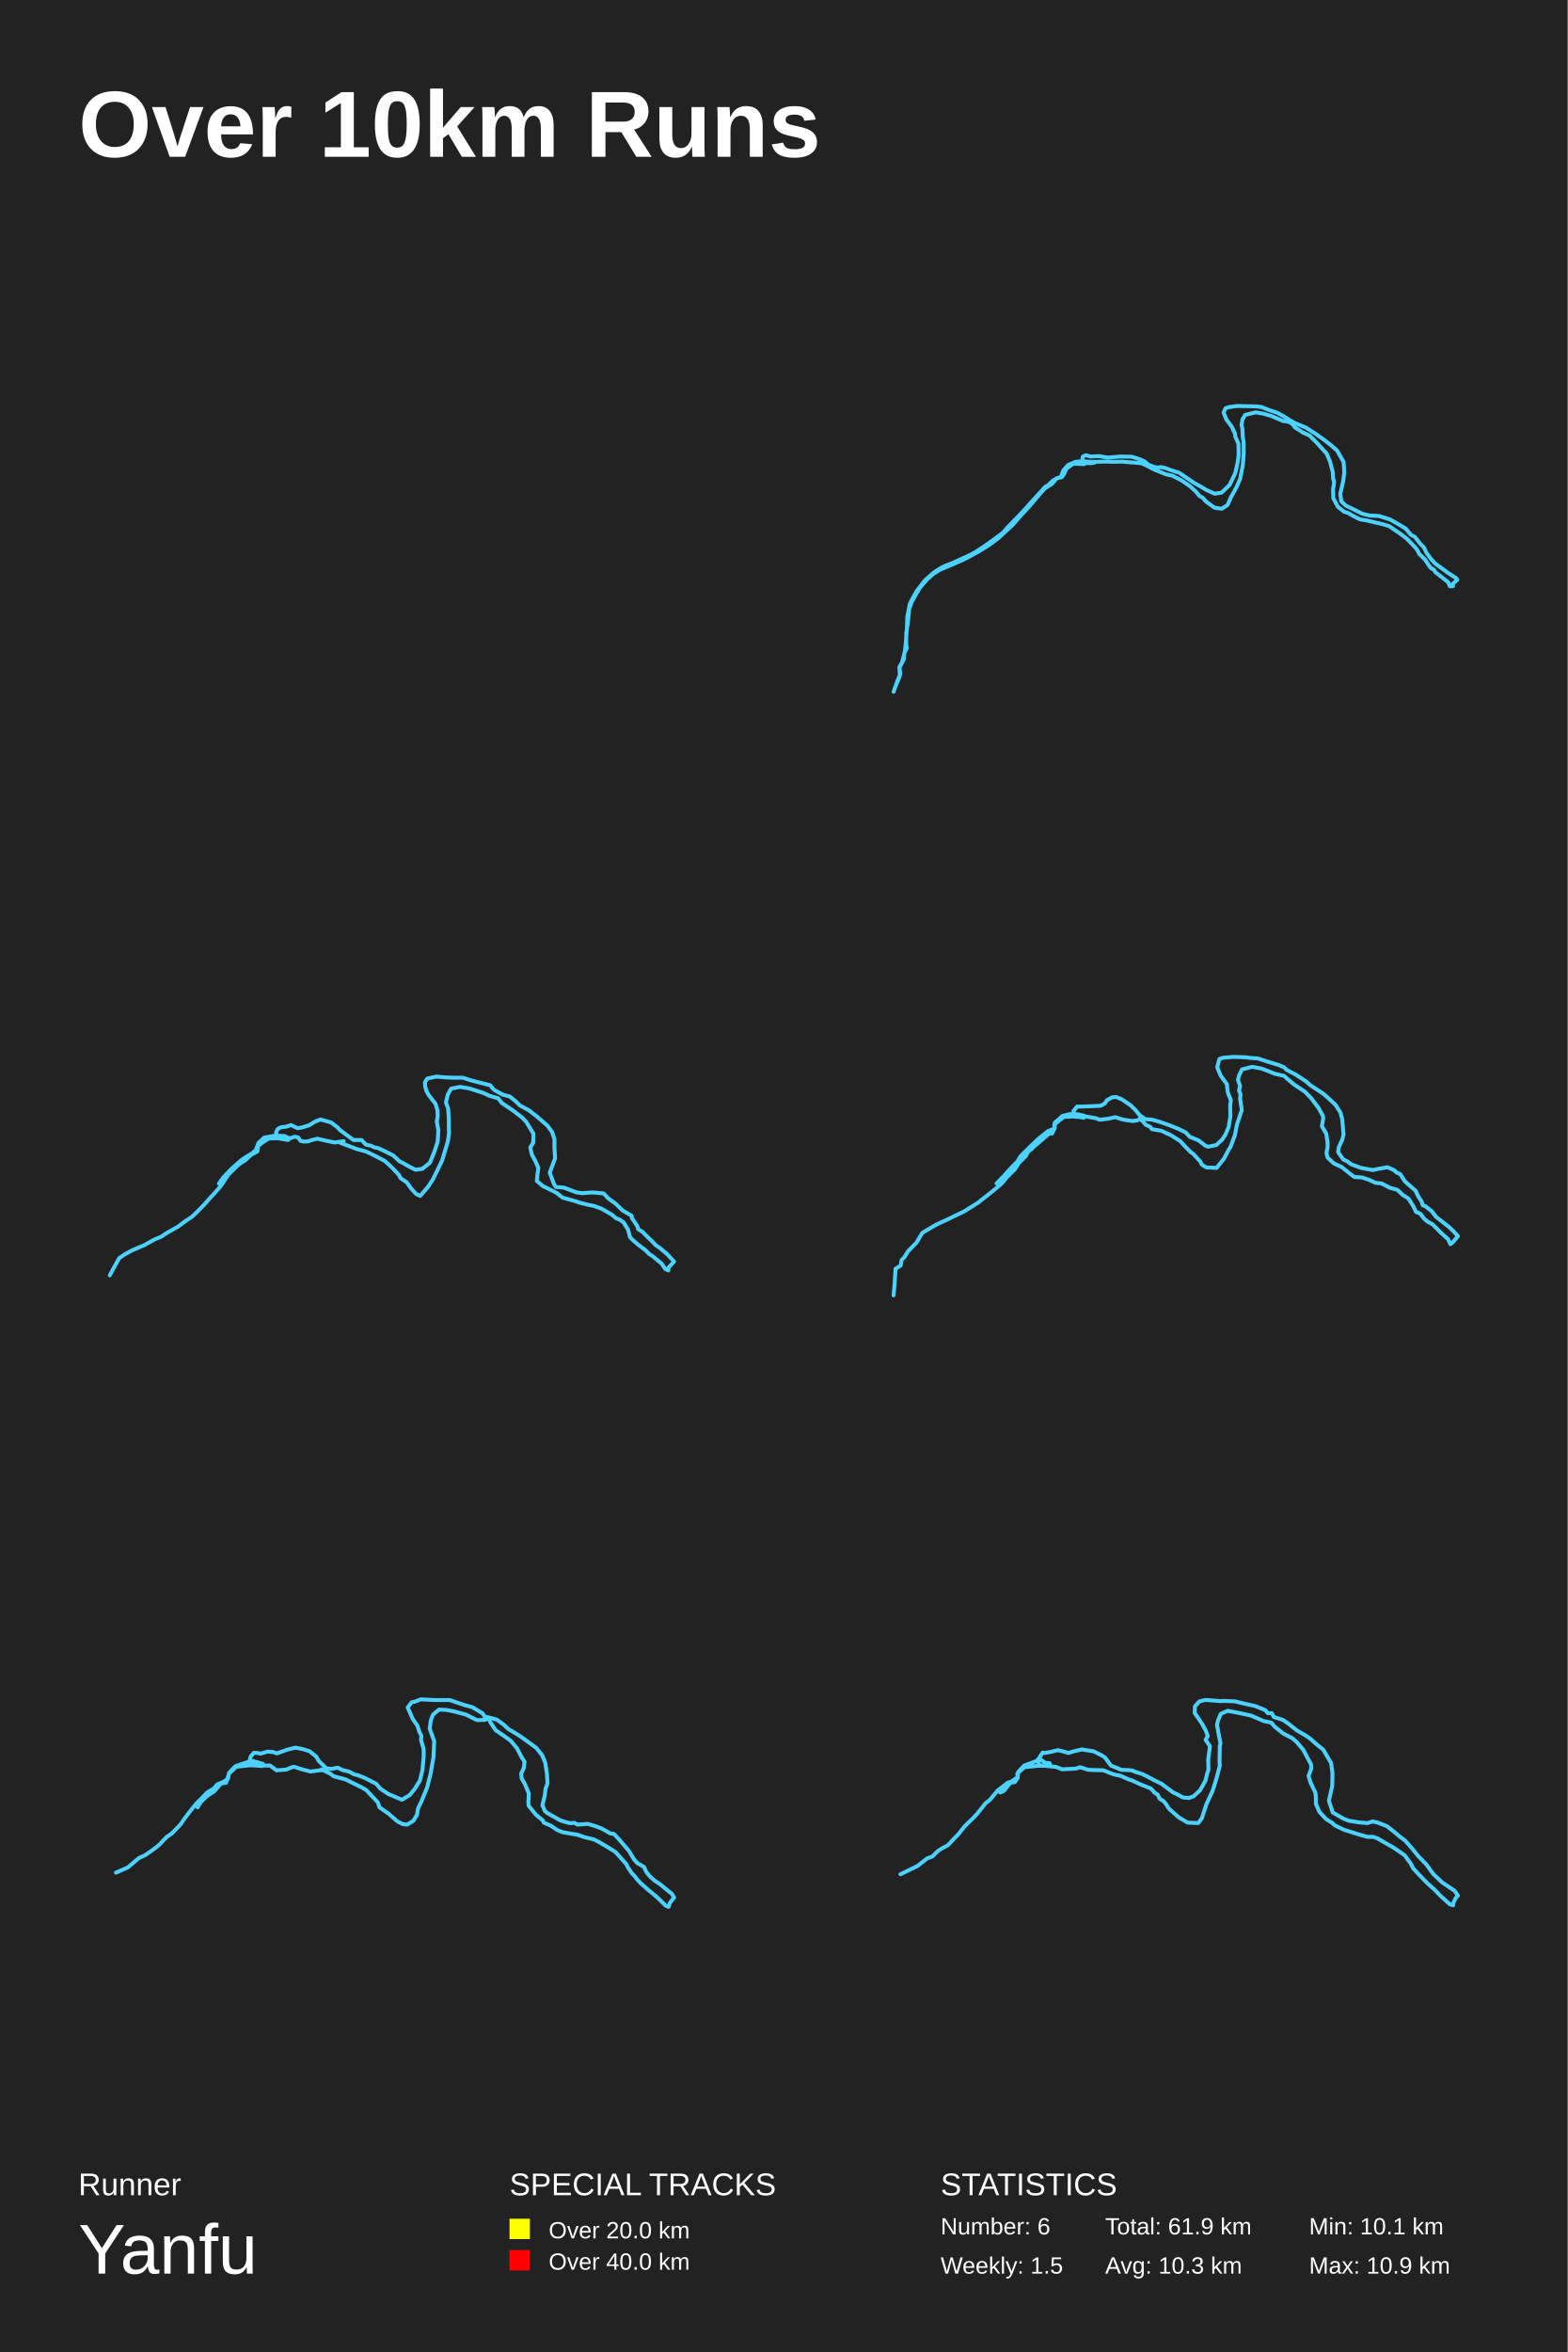
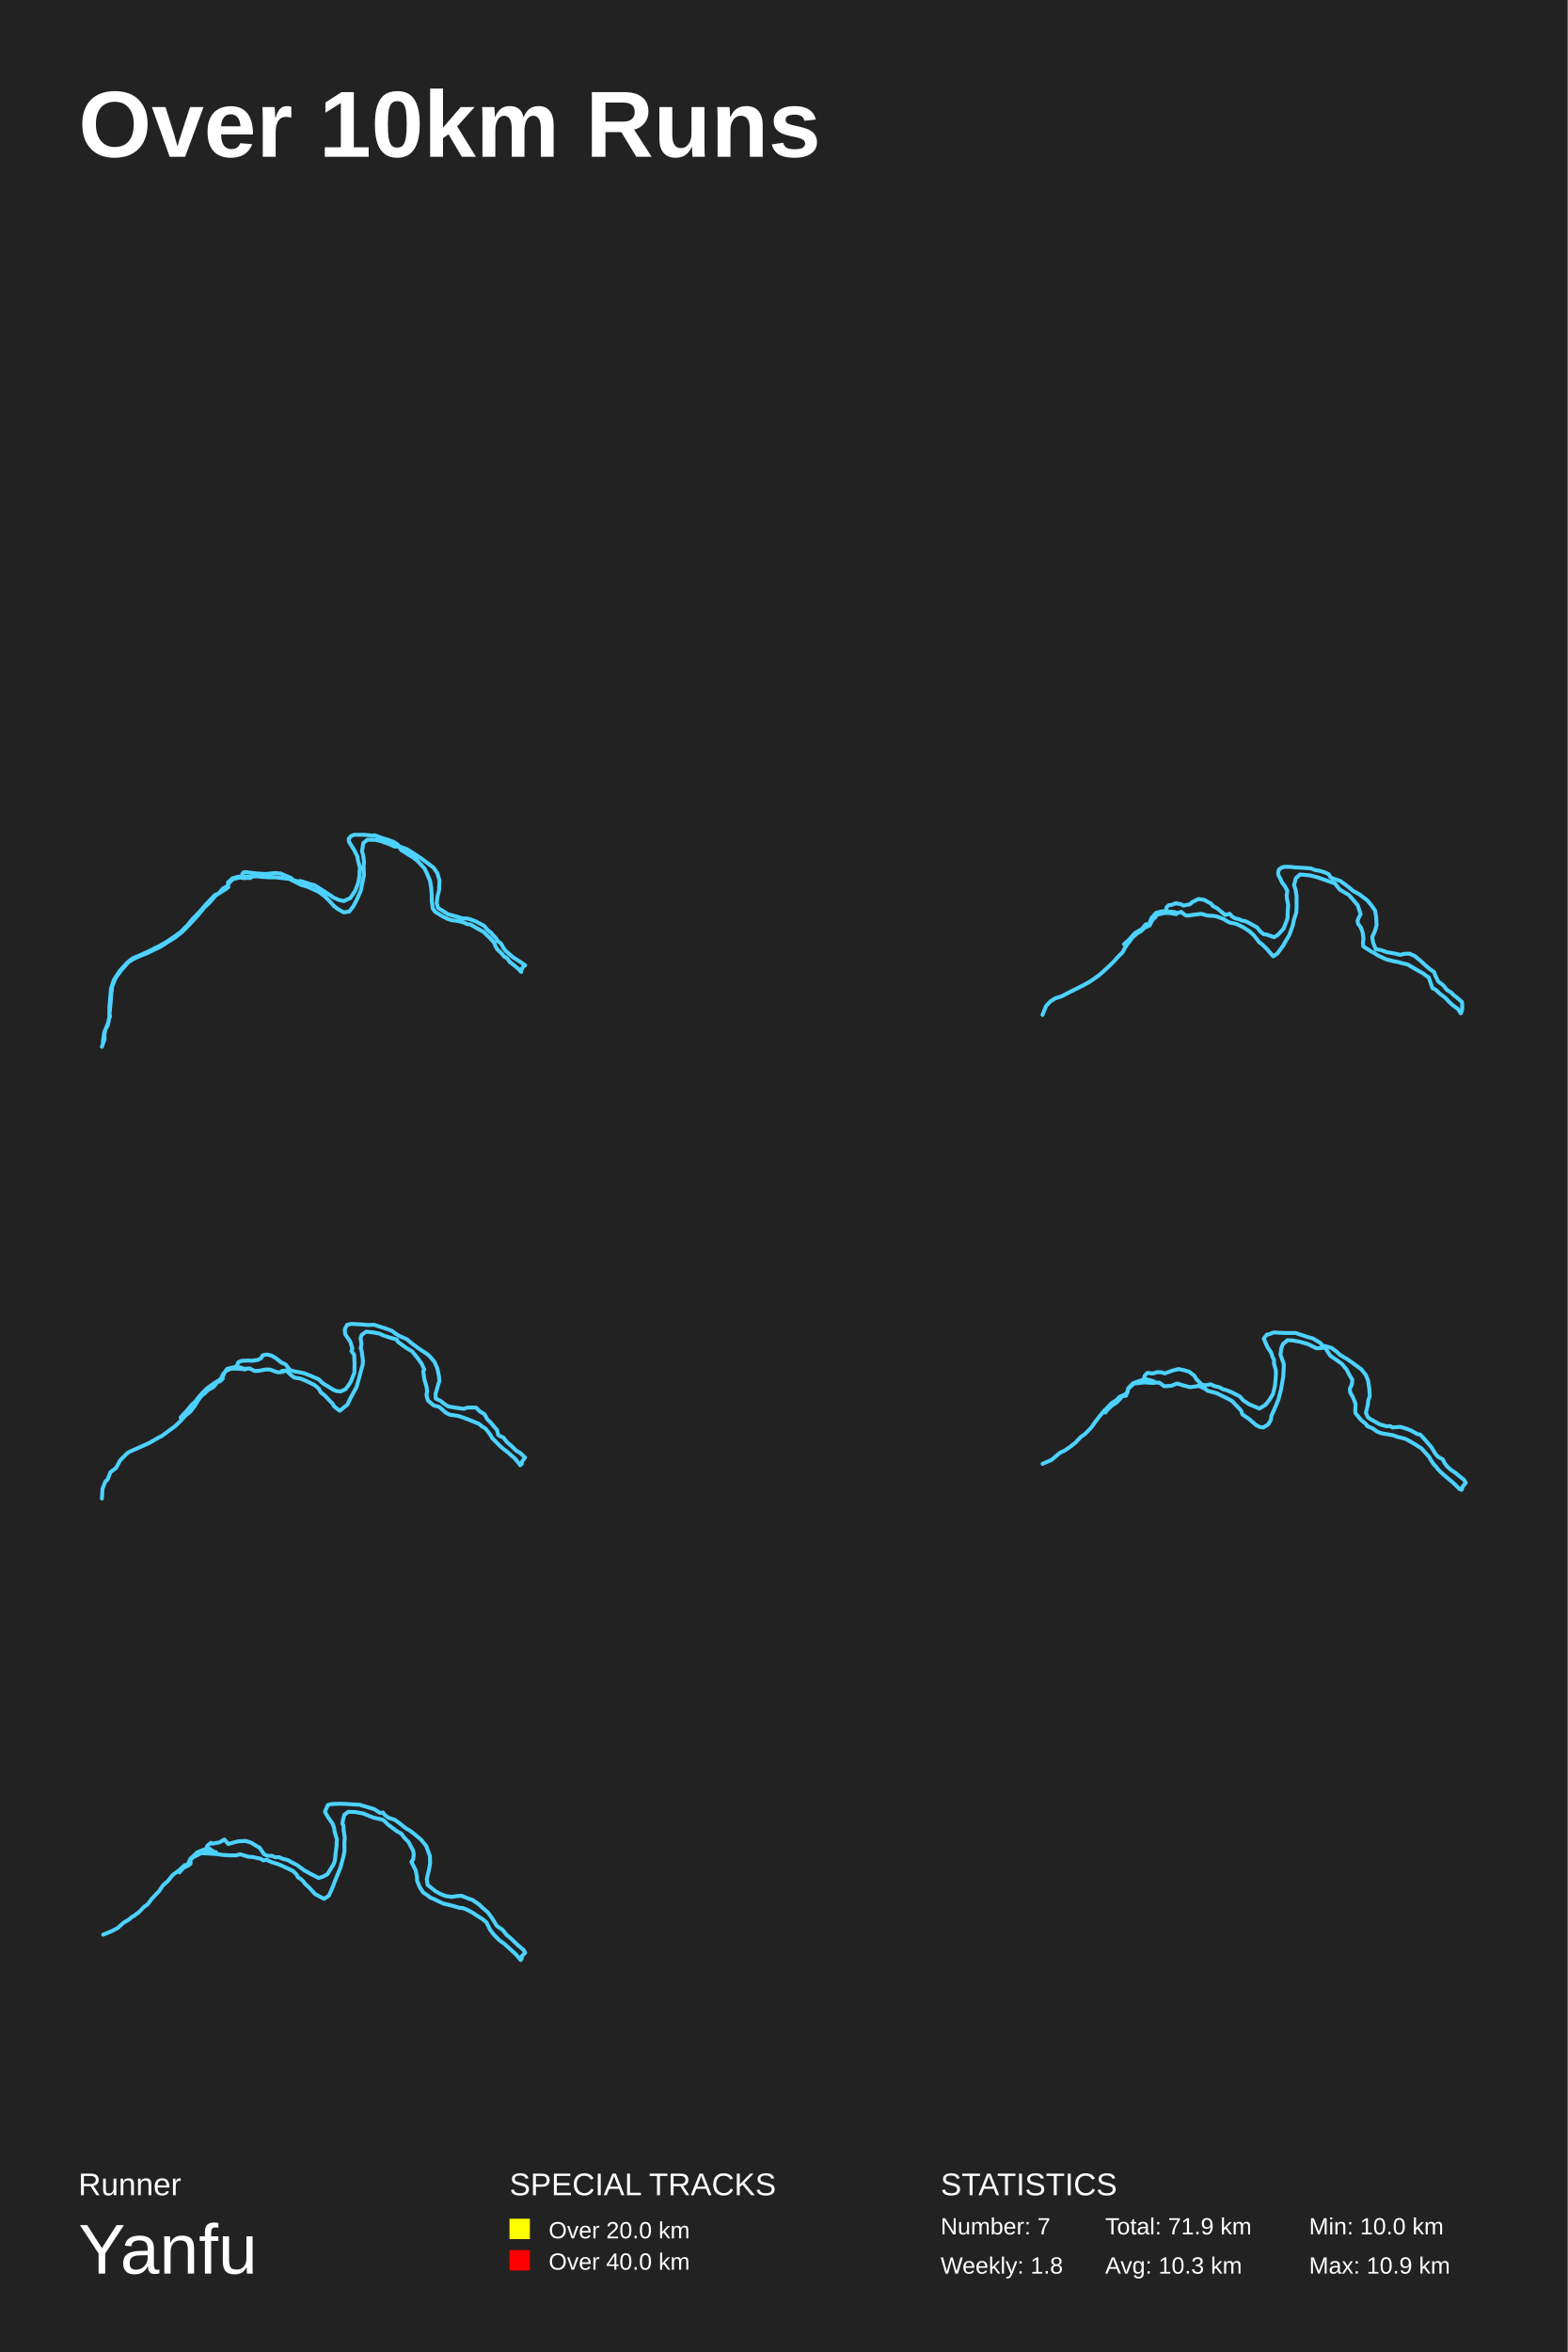
<svg xmlns="http://www.w3.org/2000/svg" baseProfile="full" height="300mm" version="1.1" viewBox="0,0,200,300" width="200mm">
  <defs />
  <rect fill="#222222" height="300" width="200" x="0" y="0" />
  <text fill="#FFFFFF" style="font-size:12px; font-family:Arial; font-weight:bold;" x="10" y="20">Over 10km Runs</text>
  <text fill="#FFFFFF" style="font-size:4px; font-family:Arial" x="10" y="280">Runner</text>
  <text fill="#FFFFFF" style="font-size:9px; font-family:Arial" x="10" y="290">Yanfu</text>
  <text fill="#FFFFFF" style="font-size:4px; font-family:Arial" x="65" y="280">SPECIAL TRACKS</text>
  <rect fill="yellow" height="2.6" width="2.6" x="65" y="283" />
  <text fill="#FFFFFF" style="font-size:3px; font-family:Arial" x="70" y="285.5">Over 20.0 km</text>
  <rect fill="red" height="2.6" width="2.6" x="65" y="287" />
  <text fill="#FFFFFF" style="font-size:3px; font-family:Arial" x="70" y="289.5">Over 40.0 km</text>
  <text fill="#FFFFFF" style="font-size:4px; font-family:Arial" x="120" y="280">STATISTICS</text>
-   <text fill="#FFFFFF" style="font-size:3px; font-family:Arial" x="120" y="285">Number: 6</text>
-   <text fill="#FFFFFF" style="font-size:3px; font-family:Arial" x="120" y="290">Weekly: 1.5</text>
-   <text fill="#FFFFFF" style="font-size:3px; font-family:Arial" x="141" y="285">Total: 61.9 km</text>
+   <text fill="#FFFFFF" style="font-size:3px; font-family:Arial" x="120" y="285">Number: 7</text>
+   <text fill="#FFFFFF" style="font-size:3px; font-family:Arial" x="120" y="290">Weekly: 1.8</text>
+   <text fill="#FFFFFF" style="font-size:3px; font-family:Arial" x="141" y="285">Total: 71.9 km</text>
  <text fill="#FFFFFF" style="font-size:3px; font-family:Arial" x="141" y="290">Avg: 10.3 km</text>
-   <text fill="#FFFFFF" style="font-size:3px; font-family:Arial" x="167" y="285">Min: 10.1 km</text>
+   <text fill="#FFFFFF" style="font-size:3px; font-family:Arial" x="167" y="285">Min: 10.0 km</text>
  <text fill="#FFFFFF" style="font-size:3px; font-family:Arial" x="167" y="290">Max: 10.9 km</text>
-   <polyline fill="none" opacity="1" points="114.377,87.244 114.809,86.192 114.728,85.113 115.078,84.493 115.429,83.145 115.563,81.932 115.698,80.179 115.752,78.669 116.076,77.024 116.399,76.377 116.938,75.406 117.99,74.031 118.96,73.168 119.472,72.791 120.038,72.44 120.523,72.198 121.494,71.82 122.788,71.227 123.165,71.065 123.785,70.769 124.405,70.445 125.645,69.636 126.993,68.665 127.936,67.964 128.529,67.29 129.257,66.535 129.958,65.807 130.848,64.863 131.441,64.189 132.492,63.03 133.382,62.059 133.705,61.897 134.379,61.25 135.376,60.792 135.646,60.01 136.266,59.309 137.236,58.904 137.937,58.85 138.854,58.877 139.258,58.904 139.77,58.904 141.01,58.877 142.196,58.904 143.086,58.877 144.407,58.985 145.647,59.093 146.347,59.417 147.21,59.875 148.747,60.495 149.582,60.684 150.741,61.277 151.766,61.978 152.574,62.706 153.033,63.272 153.41,63.461 153.868,63.974 154.946,64.755 155.863,64.89 156.618,64.405 156.995,63.515 157.777,62.086 158.208,61.088 158.559,59.309 158.666,57.853 158.666,56.558 158.532,55.507 158.505,54.752 158.397,54.212 158.505,53.511 158.855,52.918 160.203,52.595 161.281,52.783 162.252,53.08 163.68,53.7 164.192,53.754 164.678,53.943 164.947,54.158 165.19,54.509 165.918,54.967 166.241,55.183 167.05,55.534 168.02,56.504 168.775,57.34 169.233,57.826 169.665,58.823 170.042,60.252 170.069,60.98 170.204,61.493 170.069,62.437 170.096,63.542 170.689,64.648 171.471,65.268 171.983,65.43 172.63,65.807 173.492,66.239 174.436,66.4 175.325,66.616 176.053,66.778 176.377,66.859 177.212,67.101 178.56,68.018 179.423,68.665 179.854,69.097 180.501,69.771 180.824,70.175 181.067,70.661 181.768,71.335 182.307,72.144 182.577,72.494 182.927,72.656 183.116,72.98 183.574,73.33 184.76,74.274 184.976,74.786 185.38,74.759 185.326,74.49 185.919,73.95 185.757,73.735 184.679,73.034 183.682,72.305 183.089,71.874 182.577,71.308 182.01,70.553 181.66,69.825 181.175,69.339 180.986,69.097 180.501,68.477 179.989,68.207 179.342,67.425 178.344,66.832 177.347,66.265 176.431,65.969 175.864,65.807 174.732,65.753 173.816,65.537 172.306,64.782 171.686,64.486 171.12,63.947 170.985,63.003 171.363,61.358 171.498,60.252 171.417,58.931 170.581,57.475 169.826,56.801 168.883,56.073 167.858,55.345 166.592,54.536 165.217,53.97 164.408,53.511 163.923,53.188 162.952,52.648 161.901,52.298 160.931,51.92 160.338,51.84 159.259,51.813 157.777,51.786 156.699,51.947 156.348,52.082 156.106,52.622 156.456,53.511 157.13,54.401 157.561,55.318 157.588,55.668 157.993,56.585 158.019,57.772 158.019,58.122 157.885,59.039 157.588,60.36 156.86,61.87 155.836,62.841 154.973,62.976 153.895,62.49 153.41,62.194 152.305,61.574 150.957,60.657 150.391,60.279 150.013,60.172 149.286,59.929 148.639,59.686 148.073,59.578 147.722,59.659 147.156,59.524 146.509,59.282 146.051,58.877 145.485,58.608 144.407,58.257 142.924,58.23 141.28,58.365 140.228,58.176 139.15,58.23 138.53,58.068 138.153,58.23 138.072,58.608 138.207,58.931 139.096,59.093 139.635,59.012 138.611,59.066 138.261,59.201 136.913,59.147 136.023,59.794 135.781,60.414 135.457,60.873 134.837,60.98 134.19,61.735 133.301,62.302 132.923,62.706 131.953,63.839 131.117,64.809 130.093,65.915 129.203,66.94 128.125,67.937 127.343,68.665 126.049,69.609 124.917,70.31 123.489,71.092 122.788,71.443 121.305,72.09 119.903,72.683 119.068,73.195 118.232,73.95 117.37,74.948 116.803,75.892 116.318,76.782 115.995,77.671 115.941,78.238 115.806,79.586 115.617,80.718 115.617,82.309 115.698,82.66 115.375,83.28 115.321,84.062 114.755,85.167 114.863,85.949 114.485,86.866 114.0,88.241" stroke="#4DD2FF" stroke-dasharray="none" stroke-linecap="round" stroke-linejoin="round" stroke-width="0.5" />
-   <polyline fill="none" opacity="1" points="14.0,162.678 14.598,161.567 15.225,160.456 15.965,159.971 16.905,159.459 18.386,158.832 19.725,158.091 20.608,157.721 21.234,157.293 22.744,156.439 23.57,155.812 24.509,155.185 25.222,154.501 26.19,153.504 26.759,152.849 27.244,152.336 28.098,151.368 28.383,150.969 29.123,149.829 30.32,148.661 30.718,148.348 31.316,147.977 32.0,147.322 32.826,146.866 32.94,146.154 33.566,145.67 34.307,145.214 35.332,145.185 35.703,145.214 36.956,145.214 37.582,144.986 38.009,145.071 38.351,145.527 38.807,145.613 39.291,145.584 39.775,145.413 40.487,145.242 41.854,145.556 42.709,145.727 43.848,145.556 43.392,145.755 45.5,146.553 46.668,146.866 47.522,147.265 49.06,148.063 49.487,148.433 50.0,148.917 50.598,149.544 50.911,149.886 51.111,150.285 51.88,150.798 52.478,151.624 53.104,152.308 53.617,152.536 54.642,151.339 55.212,150.456 55.725,149.43 56.408,148.006 56.778,146.781 57.149,145.527 57.291,144.502 57.263,143.989 57.263,142.878 57.177,141.396 56.892,140.627 57.12,139.63 57.547,138.861 58.687,138.633 59.883,138.832 61.649,139.402 62.446,139.772 63.557,140.086 64.013,140.684 65.38,141.596 66.633,142.564 67.146,143.106 68.057,144.615 68.028,145.755 67.658,146.353 67.715,146.667 67.858,147.293 68.285,148.063 68.684,148.974 68.57,149.772 68.484,150.627 69.253,151.282 70.535,151.909 71.019,152.165 71.788,152.764 73.44,153.219 74.009,153.419 74.921,153.647 75.775,153.818 76.715,154.159 78.025,154.9 78.595,155.385 79.079,155.584 79.563,155.926 80.133,156.866 80.361,157.778 80.646,158.091 81.358,158.718 82.383,159.487 82.782,159.914 83.266,160.228 84.405,161.168 84.861,161.852 85.259,162.051 85.288,161.681 86.0,160.912 85.089,159.943 84.177,159.174 83.665,158.832 83.294,158.433 82.326,157.493 82.013,157.151 81.415,156.781 81.301,156.382 80.617,155.356 80.589,155.071 79.421,154.387 78.509,153.504 77.598,152.849 77.0,152.222 75.775,152.108 75.348,152.108 74.266,152.194 73.525,152.08 71.93,151.481 70.905,151.396 70.649,150.969 70.136,149.573 70.392,148.889 70.82,147.721 70.734,146.439 70.734,145.299 70.421,144.359 69.823,143.561 68.541,142.45 67.487,141.624 66.32,140.997 65.778,140.456 65.038,139.858 64.155,139.63 63.158,139.088 62.873,138.861 62.56,138.433 61.563,138.177 60.652,137.949 59.911,137.749 59.057,137.465 57.889,137.465 56.608,137.408 55.668,137.322 55.127,137.436 54.5,137.579 54.215,138.034 54.244,138.604 54.415,139.174 54.699,139.687 55.212,140.342 55.554,140.769 55.81,141.624 55.839,142.422 55.725,143.049 55.924,144.16 55.839,145.613 55.411,146.923 54.842,148.319 53.873,149.088 52.991,149.202 52.051,148.718 51.367,148.319 50.968,148.12 50.171,147.379 49.544,147.066 48.918,146.752 48.149,146.41 47.778,146.353 47.294,146.125 46.696,146.011 46.127,145.413 45.415,145.413 45.101,145.413 43.364,144.131 43.051,143.789 42.225,143.163 40.886,142.792 40.174,143.077 39.434,143.533 38.494,143.818 37.953,143.903 37.127,143.504 36.528,143.704 35.845,143.789 35.418,144.017 35.218,144.445 35.332,144.986 35.617,145.214 36.756,145.413 36.927,145.185 36.272,144.9 35.19,144.843 33.709,145.1 32.968,145.784 32.627,146.724 32.171,147.094 31.203,147.692 30.747,148.006 29.437,149.174 28.497,150.171 27.927,150.969" stroke="#4DD2FF" stroke-dasharray="none" stroke-linecap="round" stroke-linejoin="round" stroke-width="0.5" />
-   <polyline fill="none" opacity="1" points="114.0,165.223 114.138,163.652 114.248,161.834 114.909,161.42 115.019,160.732 115.405,160.318 115.845,159.602 116.92,158.5 117.663,157.26 118.627,156.681 119.481,156.186 120.914,155.524 121.822,155.083 122.924,154.56 123.998,153.899 124.907,153.32 125.183,153.072 125.871,152.549 126.725,151.86 127.8,150.951 128.488,150.124 129.507,149.105 130.003,148.306 130.829,147.507 131.187,146.873 131.601,146.57 131.849,146.294 132.675,145.605 133.529,144.862 133.914,144.558 134.217,144.586 134.575,143.842 134.493,143.456 135.181,142.878 135.76,142.464 136.944,142.409 137.302,142.464 138.542,142.409 139.809,142.63 140.305,142.823 141.434,142.685 142.288,142.492 143.031,142.74 143.692,142.878 144.546,142.988 145.042,142.905 145.318,142.823 145.428,142.63 146.199,143.484 146.75,143.732 146.97,144.035 148.155,144.228 148.926,144.586 149.394,144.806 150.606,145.578 151.019,146.046 151.873,146.928 152.204,147.148 153.168,148.195 153.305,148.526 153.884,148.912 155.206,148.967 156.142,147.81 156.721,146.708 156.996,146.267 157.547,144.779 157.795,143.484 158.291,141.969 158.428,141.61 158.208,140.15 158.263,139.571 158.07,139.103 158.208,138.524 157.933,137.725 158.098,137.119 158.456,136.403 159.751,136.072 160.935,136.293 161.596,136.541 162.615,136.954 163.827,137.23 164.24,137.615 165.094,138.332 166.471,139.241 167.298,140.095 168.207,141.307 168.785,142.354 168.813,142.63 168.647,143.649 169.198,144.614 169.363,145.688 169.363,146.377 169.226,147.066 169.363,147.644 170.162,148.388 171.154,148.857 171.099,148.801 172.338,149.793 172.779,150.124 173.743,150.179 174.652,150.482 175.478,150.868 176.249,150.951 177.324,151.502 178.288,151.777 178.949,152.411 179.692,152.879 180.298,153.844 180.656,154.587 181.207,154.808 181.676,155.442 182.144,155.827 182.75,156.158 183.824,157.232 184.733,158.059 185.036,158.693 185.366,158.445 185.394,158.39 186.0,157.673 185.477,157.095 184.843,156.489 183.934,155.772 183.218,155.221 182.667,154.505 181.841,153.844 181.51,153.733 181.373,153.265 180.904,152.549 180.601,151.887 179.692,151.088 179.224,150.675 178.646,149.766 178.15,149.545 177.875,149.27 177.021,148.884 175.754,149.105 175.148,149.242 173.633,148.967 172.366,148.498 171.897,148.14 171.374,147.892 170.713,146.955 170.796,146.322 171.236,145.385 171.402,144.724 171.347,144.062 171.236,142.768 171.016,141.913 170.383,140.922 169.556,140.15 168.84,139.516 168.041,138.993 167.16,138.414 166.609,137.918 165.342,137.092 164.185,136.486 163.8,136.127 163.166,135.852 161.706,135.411 160.467,134.998 159.53,134.943 158.952,134.86 157.354,134.805 156.06,134.915 155.564,135.08 155.288,136.127 155.729,137.202 156.528,138.304 156.611,139.186 156.721,139.571 157.024,140.315 156.941,141.059 156.969,142.354 156.748,143.759 156.335,144.724 155.922,145.357 155.178,146.046 154.132,146.267 153.774,146.129 152.92,145.468 151.79,144.999 151.267,144.448 150.386,144.007 149.697,143.732 149.229,143.539 147.962,143.098 146.998,142.823 146.089,142.74 145.373,142.216 144.877,141.61 144.271,141.004 143.142,140.233 142.425,139.93 141.902,139.957 141.241,140.315 140.938,140.756 140.442,141.032 139.588,141.087 138.073,141.142 137.412,141.142 136.944,141.721 137.082,142.161 137.523,142.437 138.266,142.575 138.266,142.299 137.495,142.134 136.476,142.106 135.512,142.354 135.209,142.657 134.575,143.181 134.548,143.925 133.694,144.283 132.454,145.275 131.656,146.046 130.692,146.983 130.141,147.562 129.81,148.14 129.122,148.829 128.075,149.986 127.138,150.951" stroke="#4DD2FF" stroke-dasharray="none" stroke-linecap="round" stroke-linejoin="round" stroke-width="0.5" />
-   <polyline fill="none" opacity="1" points="25.218,230.534 25.37,230.229 25.614,229.863 26.437,229.07 27.321,228.491 28.205,227.484 28.845,227.393 29.211,226.234 30.156,225.35 31.863,225.167 32.991,225.198 33.875,225.198 34.454,225.198 35.277,225.807 36.496,225.716 37.167,225.441 37.502,225.35 38.539,225.685 39.605,225.96 41.008,225.777 41.008,225.685 42.135,226.234 42.593,226.57 44.086,226.966 44.879,227.362 46.068,227.942 46.708,228.308 47.226,228.857 48.202,229.893 48.415,230.534 49.604,231.357 50.671,232.302 51.372,232.668 51.951,232.729 52.743,232.241 53.201,231.479 53.323,230.686 53.749,229.802 54.481,228.033 54.938,226.234 54.999,225.868 55.304,224.1 55.395,222.087 54.816,220.471 54.969,219.404 55.243,218.703 56.005,218.062 56.859,218.093 57.986,218.306 59.45,218.703 60.852,219.404 61.888,219.374 62.345,219.16 62.559,219.679 63.229,220.685 64.296,221.417 65.18,222.057 65.546,222.514 65.942,222.972 66.583,224.191 66.918,224.71 66.826,225.533 66.491,226.204 66.552,226.844 66.979,227.576 67.467,228.765 67.406,229.893 67.436,230.32 68.381,231.479 69.265,232.211 69.387,232.485 70.301,232.881 71.094,233.43 71.795,233.705 73.746,234.04 74.508,234.315 75.758,234.62 76.367,234.924 77.465,235.565 78.532,236.236 79.019,236.784 79.873,237.73 80.086,238.157 80.574,238.888 81.031,239.376 81.245,239.681 81.732,240.2 82.769,241.114 83.836,241.999 84.964,243.096 85.299,243.218 85.451,242.73 86.0,242.029 85.695,241.541 84.781,240.809 84.232,240.352 83.5,239.864 82.891,239.315 82.434,238.736 82.159,238.126 81.306,237.638 80.879,237.15 80.239,236.083 79.141,234.802 78.898,234.528 78.318,233.918 77.861,233.857 76.794,233.247 76.002,232.942 74.996,232.638 73.655,232.729 73.319,232.516 72.679,232.546 71.521,232.211 69.844,231.265 69.509,230.991 69.204,230.259 69.509,228.979 69.6,228.155 69.844,227.484 69.783,226.326 69.57,224.862 69.174,223.886 68.412,222.941 67.04,221.935 66.217,221.356 64.845,220.532 64.266,219.983 63.382,219.343 62.406,219.069 61.827,218.947 61.583,218.55 61.126,218.276 60.273,217.758 59.267,217.483 58.169,217.117 57.377,216.843 56.31,216.843 55.456,216.843 53.688,216.751 52.926,217.056 52.53,217.117 52.012,217.788 52.622,219.191 53.262,220.136 53.475,220.837 53.749,221.386 53.719,221.965 54.024,223.002 54.054,223.399 54.054,223.978 53.902,225.746 53.566,227.119 52.926,228.155 52.286,228.948 51.28,229.558 50.335,229.161 49.543,228.826 48.537,228.155 47.988,227.515 47.257,227.149 46.555,226.783 45.61,226.417 45.184,226.326 44.513,225.96 43.721,225.777 43.08,225.472 42.288,225.624 41.648,225.563 40.672,224.618 40.337,224.039 39.483,223.368 38.599,223.094 37.685,222.911 36.71,223.155 35.673,223.52 35.338,223.642 34.789,223.46 34.088,223.429 33.265,223.673 32.777,223.581 32.381,223.581 31.985,224.039 31.802,224.74 32.198,225.167 33.478,225.259 33.539,224.984 32.686,224.74 32.137,224.588 30.796,225.015 30.034,225.289 29.211,226.143 29.089,226.875 28.571,227.241 27.717,227.606 27.26,228.125 26.376,228.674 25.797,229.314 25.157,229.924 24.303,230.961 23.45,232.089 23.084,232.638 22.809,232.942 21.925,233.857 21.255,234.315 20.615,234.985 20.371,235.26 19.609,235.87 18.511,236.632 17.719,236.998 16.317,238.187 14.793,238.858" stroke="#4DD2FF" stroke-dasharray="none" stroke-linecap="round" stroke-linejoin="round" stroke-width="0.5" />
-   <polyline fill="none" opacity="1" points="127.591,228.641 128.074,228.429 128.889,227.402 129.463,227.311 129.826,226.798 129.795,226.193 130.701,225.408 132.423,225.227 133.329,225.227 134.748,225.378 135.503,225.68 137.225,225.589 137.799,225.408 138.826,225.74 139.641,225.771 140.758,225.801 141.725,226.193 142.178,226.345 142.933,226.496 143.96,226.949 144.352,227.07 145.53,227.613 146.829,228.127 147.342,228.701 147.674,228.882 147.946,229.426 148.43,229.728 148.762,230.121 149.124,230.695 150.393,231.813 151.51,232.477 152.869,232.538 153.322,231.933 153.926,230.091 154.711,228.399 155.225,226.737 155.617,225.227 155.587,224.623 155.617,222.719 155.708,222.357 155.436,220.997 155.346,220.454 155.255,220.031 155.406,219.396 155.738,218.611 156.614,218.218 157.913,218.46 159.604,218.822 161.205,219.517 162.201,219.728 162.624,220.242 163.681,221.088 164.889,221.722 165.433,222.206 166.279,223.203 166.762,224.139 167.245,225.015 167.305,225.529 166.943,226.526 167.185,227.341 167.819,228.671 167.879,229.335 167.879,230.091 168.332,231.118 169.178,232.024 169.993,232.538 170.265,232.81 171.443,233.384 173.164,233.927 174.433,234.29 175.158,234.29 175.701,234.471 176.849,235.136 177.664,235.589 178.299,236.012 179.205,236.646 179.96,237.673 180.292,238.308 180.685,238.731 180.956,239.033 182.134,240.241 182.98,240.997 183.765,241.812 184.973,242.9 185.396,243.021 185.305,242.96 185.698,242.114 186.0,241.782 185.547,241.148 184.007,240.121 182.98,239.154 182.768,238.912 181.953,237.794 180.926,236.737 180.171,235.8 179.265,234.773 178.54,234.229 177.785,233.595 176.94,232.93 175.762,232.477 175.128,232.326 174.463,232.538 173.376,232.447 172.077,232.236 171.383,231.964 170.023,231.178 169.54,229.698 169.721,228.852 169.963,227.825 169.993,226.163 169.812,224.864 168.815,223.172 167.879,222.417 167.275,221.873 166.973,221.632 166.46,221.299 165.463,220.725 164.285,219.789 163.651,219.366 162.503,219.003 162.262,218.52 161.748,218.52 161.416,218.127 160.148,217.614 158.668,217.281 157.55,217.01 156.101,216.949 155.738,216.979 153.805,216.828 153.02,217.01 152.446,217.644 152.416,218.49 153.383,219.91 153.866,220.816 154.077,221.45 153.805,221.904 154.349,222.719 154.319,223.112 154.258,223.505 154.138,224.471 154.168,225.74 153.987,226.284 153.805,227.07 153.473,227.704 153.081,228.369 152.265,229.124 151.691,229.335 150.936,229.275 150.091,228.822 149.638,228.61 148.188,227.523 147.252,227.07 146.527,226.677 145.742,226.284 144.775,225.982 144.473,225.831 143.869,225.771 143.054,225.74 142.48,225.499 141.725,225.197 140.97,224.169 140.547,223.897 139.52,223.384 138.01,223.142 136.772,223.444 136.319,223.595 135.805,223.444 134.96,223.233 134.114,223.444 133.299,223.595 133.027,223.535 132.362,224.532 132.604,225.136 133.238,225.227 134.023,225.257 133.903,224.894 133.389,224.864 132.725,224.411 131.728,224.804 130.671,225.197 129.946,225.952 129.795,226.707 129.01,227.251 128.587,227.372 127.258,228.399 126.322,229.547 125.718,230.03 124.661,231.359 124.087,231.964 123.725,232.296 123.03,232.991 122.305,233.927 121.792,234.441 120.946,235.347 120.01,235.861 119.617,236.133 118.953,236.797 118.289,237.039 117.05,238.006 115.752,238.64 114.876,239.063" stroke="#4DD2FF" stroke-dasharray="none" stroke-linecap="round" stroke-linejoin="round" stroke-width="0.5" />
+   <polyline fill="none" opacity="1" points="13.122,132.93 13.284,131.752 13.467,131.244 13.751,130.797 13.954,129.781 13.954,128.542 14.056,127.303 14.158,126.105 14.483,125.109 14.584,124.886 15.335,123.768 16.229,122.793 16.615,122.468 16.96,122.224 17.427,122.021 17.813,121.859 19.032,121.31 19.519,121.067 19.763,120.924 20.209,120.721 21.062,120.254 22.098,119.563 23.093,118.852 23.621,118.283 23.824,118.121 24.576,117.207 25.043,116.74 25.754,115.968 26.261,115.378 26.952,114.647 27.46,114.139 27.866,113.977 28.455,113.327 29.125,112.961 29.084,112.555 29.673,112.027 30.384,111.823 30.912,111.844 31.623,111.823 32.049,111.844 32.638,111.762 33.451,111.844 34.405,111.905 35.217,111.905 36.192,112.027 36.842,112.088 37.492,112.392 38.426,112.88 39.178,113.083 39.909,113.408 40.66,113.753 41.432,114.322 42.021,114.911 42.346,115.277 42.65,115.602 43.138,115.968 43.848,116.374 44.559,116.272 45.087,115.582 45.514,114.769 46.021,113.631 46.184,112.839 46.428,111.641 46.387,110.361 46.448,109.954 46.326,109.061 46.184,108.593 46.245,108.187 46.346,107.537 46.874,107.11 47.93,107.131 48.499,107.253 49.677,107.679 50.327,107.984 50.814,107.964 51.017,108.167 51.2,108.451 51.667,108.715 52.012,108.959 52.581,109.284 53.231,109.772 53.901,110.503 54.124,110.726 54.429,111.316 54.856,112.331 55.018,113.286 55.038,113.692 55.079,114.099 55.079,114.952 55.221,115.907 55.526,116.313 56.297,116.78 56.582,116.943 57.15,117.227 57.719,117.39 58.43,117.471 59.12,117.654 59.648,117.877 60.034,117.918 60.826,118.385 61.639,118.832 62.268,119.421 62.471,119.604 63.04,120.234 63.182,120.62 63.426,121.067 64.055,121.676 64.319,122.021 64.583,122.143 64.786,122.346 65.01,122.671 65.578,123.118 66.127,123.565 66.492,123.972 66.431,123.911 66.695,123.362 67.0,123.118 66.31,122.651 65.477,122.123 64.949,121.676 64.543,121.31 64.258,120.965 63.913,120.335 63.527,120.071 63.263,119.645 62.979,119.36 62.593,118.913 62.248,118.669 61.801,118.121 60.725,117.532 60.055,117.288 59.648,117.166 58.917,117.126 58.389,116.943 57.171,116.618 56.379,116.11 55.891,115.825 55.709,115.216 55.81,114.383 56.013,113.57 56.074,112.311 55.79,111.356 55.323,110.686 54.429,109.995 53.759,109.508 52.845,108.898 51.87,108.289 50.956,107.964 50.652,107.659 50.185,107.375 49.372,107.07 48.722,106.887 47.809,106.542 47.545,106.582 46.428,106.481 45.168,106.481 44.783,106.643 44.498,106.968 44.498,107.314 45.148,108.37 45.514,109.081 45.615,109.284 45.636,109.589 45.92,110.706 45.879,111.133 45.839,111.823 45.717,112.555 45.331,113.591 44.701,114.546 43.869,114.932 43.239,114.789 42.569,114.505 42.163,114.221 41.147,113.55 40.477,113.124 40.051,112.88 39.604,112.778 39.076,112.595 38.548,112.433 38.284,112.372 38.02,112.433 37.37,112.25 37.167,112.006 36.741,111.823 35.806,111.417 35.116,111.356 33.897,111.478 32.841,111.417 32.273,111.356 31.359,111.234 31.074,111.275 30.912,111.478 30.912,111.783 31.095,111.966 31.968,111.986 31.927,111.925 31.115,112.006 30.607,111.925 29.734,112.128 29.125,112.697 29.125,113.144 28.739,113.449 28.049,113.875 27.48,114.261 27.236,114.546 26.708,115.155 26.058,115.764 25.266,116.74 24.474,117.593 23.723,118.385 23.235,118.873 22.301,119.604 21.448,120.132 20.473,120.762 19.519,121.209 18.829,121.554 17.712,122.001 17.062,122.306 16.331,122.773 15.498,123.728 14.929,124.479 14.726,124.804 14.3,125.861 14.279,126.145 14.178,126.978 14.117,127.872 13.975,129.314 14.036,129.639 13.873,130.046 13.812,130.411 13.447,131.346 13.325,131.955 13.345,132.544 13.0,133.519" stroke="#4DD2FF" stroke-dasharray="none" stroke-linecap="round" stroke-linejoin="round" stroke-width="0.5" />
+   <polyline fill="none" opacity="1" points="133.0,129.446 133.472,128.288 133.986,127.752 134.608,127.344 135.465,127.066 136.623,126.465 137.652,125.951 138.166,125.693 138.874,125.307 139.56,124.857 140.246,124.364 140.782,123.892 141.682,123.056 142.175,122.563 142.604,122.069 143.247,121.426 143.483,120.954 143.761,120.525 144.533,119.518 145.176,118.981 145.519,118.81 146.034,118.338 146.677,118.038 147.02,117.33 147.341,117.052 147.62,116.666 148.606,116.451 148.992,116.451 149.828,116.451 150.343,116.43 150.686,116.301 151.007,116.58 151.307,116.773 151.586,116.773 152.079,116.708 152.401,116.666 153.237,116.558 154.03,116.773 154.909,116.837 155.23,116.901 156.045,117.202 156.817,117.652 157.738,117.845 158.617,118.274 159.432,118.81 159.711,119.067 160.011,119.346 160.418,119.882 160.675,120.225 160.911,120.354 161.618,121.04 162.133,121.64 162.433,121.984 162.926,121.662 163.719,120.59 163.891,120.268 164.491,119.26 164.92,118.059 165.091,117.266 165.37,116.43 165.413,115.829 165.413,114.864 165.413,114.285 165.284,113.47 165.091,112.87 165.327,112.012 165.863,111.541 167.085,111.648 168.028,111.884 168.929,112.205 169.807,112.505 170.301,112.677 170.922,113.47 172.058,114.135 172.487,114.607 173.216,115.465 173.58,116.601 173.323,117.094 173.195,117.459 173.259,117.823 173.623,118.317 173.838,118.917 173.945,119.668 173.881,120.247 173.923,120.718 174.974,121.383 175.231,121.512 175.81,121.876 176.86,122.37 177.825,122.605 178.382,122.713 178.811,122.841 179.561,123.013 180.44,123.527 181.233,123.978 181.576,124.171 182.027,124.514 182.262,124.643 182.691,125.865 182.777,126.079 183.098,126.186 183.742,126.787 184.428,127.302 184.813,127.73 185.349,128.224 186.014,128.717 186.357,129.253 186.464,129.038 186.55,128.674 186.528,127.816 186.057,127.409 185.371,126.851 185.156,126.615 184.599,126.272 184.127,125.672 183.634,125.307 183.463,125.157 183.077,124.342 182.97,123.999 182.348,123.549 181.769,123.056 181.169,122.498 180.483,121.941 179.819,121.64 179.154,121.662 178.64,121.791 177.911,121.619 176.925,121.447 176.153,121.169 175.531,121.083 175.188,120.268 175.06,119.518 175.381,118.831 175.617,118.059 175.574,117.009 175.424,116.129 174.888,115.379 174.416,114.821 173.387,114.049 172.637,113.642 171.994,113.106 171.651,112.849 170.965,112.355 170,112.034 169.7,111.841 169.507,111.498 168.971,111.262 168.35,111.069 167.792,110.983 167.256,110.769 166.142,110.683 165.156,110.64 164.748,110.576 163.869,110.554 163.484,110.683 163.162,110.919 163.055,111.326 163.119,111.669 163.398,112.184 163.569,112.591 163.891,112.977 164.234,113.642 164.148,114.221 164.17,114.564 164.341,115.4 164.277,116.365 164.255,117.159 163.762,118.445 163.033,119.239 162.562,119.539 161.554,119.196 161.233,119.174 160.804,118.831 160.375,118.295 159.796,117.974 159.453,117.781 158.96,117.523 158.36,117.395 158.124,117.266 157.567,117.137 157.202,116.923 156.881,116.558 156.302,116.708 155.273,115.851 154.737,115.572 154.523,115.272 153.622,114.779 152.894,114.671 152.079,115.079 151.822,115.336 150.986,115.508 150.664,115.336 150,115.207 149.528,115.4 149.099,115.465 148.821,115.743 148.778,116.129 148.949,116.408 149.528,116.515 150.064,116.601 149.892,116.344 149.399,116.28 148.263,116.237 147.491,116.43 146.891,117.116 146.613,117.845 146.162,117.909 145.691,118.488 144.812,119.003 143.997,119.904 143.397,120.44" stroke="#4DD2FF" stroke-dasharray="none" stroke-linecap="round" stroke-linejoin="round" stroke-width="0.5" />
+   <polyline fill="none" opacity="1" points="13.0,191.136 13.083,189.875 13.455,188.944 13.703,188.758 13.951,188.138 14.096,187.765 14.799,187.248 15.336,186.256 16.204,185.387 16.515,185.18 17.631,184.684 18.375,184.353 19.099,184.022 20.236,183.361 20.587,183.195 21.249,182.719 21.58,182.471 22.386,181.872 22.985,181.293 23.647,180.569 24.267,180.072 24.867,179.287 25.28,178.604 25.735,178.004 26.004,177.818 26.252,177.591 26.521,177.301 27.244,176.908 27.782,176.226 28.009,176.226 28.423,175.854 28.34,175.502 28.526,175.192 28.919,174.799 29.518,174.571 30.304,174.571 31.11,174.592 31.855,174.551 32.475,174.861 32.909,174.861 33.922,174.675 34.501,174.696 35.121,174.944 35.514,175.047 36.134,174.964 35.989,174.861 36.465,174.82 36.672,174.964 37.271,175.523 37.602,175.73 38.305,175.833 38.842,176.04 39.421,176.309 40.145,176.681 40.682,177.136 40.91,177.591 41.468,178.025 41.923,178.521 42.419,179.018 42.626,179.39 43.349,179.948 44.321,179.162 44.714,178.335 45.086,177.653 45.479,176.929 45.727,176.081 46.078,174.758 46.264,174.117 46.306,173.558 46.181,172.607 46.14,172.297 46.016,171.966 46.119,171.407 45.995,170.704 46.161,170.249 46.719,169.856 47.67,169.96 48.414,170.105 48.89,170.332 49.82,170.642 50.606,170.849 50.771,171.159 51.825,171.924 52.57,172.359 53.314,173.269 53.81,173.972 54.12,174.675 53.996,174.923 54.141,175.936 54.43,176.929 54.492,177.446 54.41,177.942 54.513,178.377 54.616,178.666 55.34,179.266 56.022,179.452 56.374,179.742 56.828,180.155 57.366,180.445 58.379,180.589 58.627,180.651 59.433,180.941 60.178,181.23 61.087,181.603 61.501,181.954 61.935,182.202 62.534,182.968 62.783,183.423 63.217,183.857 63.506,184.146 63.858,184.498 64.23,184.808 64.85,185.304 65.656,186.008 66.235,186.69 66.359,186.897 66.587,186.69 66.587,186.463 66.979,185.904 66.421,185.366 65.863,185.036 65.139,184.332 64.664,183.94 64.23,183.361 63.754,183.154 63.547,183.009 63.423,182.409 63.031,181.975 62.596,181.437 62.183,181.044 61.79,180.362 61.211,180.031 61.025,179.824 60.715,179.535 59.661,179.535 59.165,179.7 58.276,179.576 57.18,179.39 56.663,179.059 56.25,178.708 55.588,178.377 55.567,177.777 55.671,177.446 55.919,176.557 56.064,176.164 56.002,175.543 55.795,174.551 55.423,173.703 54.885,173.062 54.575,172.772 53.748,172.214 53.397,171.986 52.528,171.345 51.908,170.828 50.936,170.394 50.461,170.105 50.006,169.753 49.303,169.484 48.518,169.236 47.691,168.967 46.988,169.009 46.078,168.926 44.817,168.864 44.279,168.988 43.99,169.546 44.031,170.167 44.693,171.139 44.962,172.028 44.838,172.317 45.189,172.814 45.21,173.455 45.23,173.992 45.21,175.109 44.755,176.226 44.548,176.577 44.073,177.198 43.453,177.487 42.936,177.425 42.543,177.281 41.819,176.826 41.199,176.453 40.641,175.916 40.145,175.709 39.669,175.502 38.78,175.151 38.284,175.047 37.581,174.923 37.002,174.758 36.444,174.034 35.886,173.786 35.162,173.207 34.645,172.917 34.108,172.772 33.529,172.855 33.322,173.227 32.909,173.455 32.247,173.558 31.586,173.537 30.8,173.579 30.387,173.765 30.201,174.261 30.49,174.592 30.883,174.613 31.296,174.675 30.842,174.468 30.139,174.323 29.27,174.53 28.96,174.613 28.671,175.026 28.423,175.564 28.009,175.998 27.265,176.474 26.397,177.094 25.797,177.694 25.198,178.377 24.949,178.749 24.474,179.162 23.916,179.845 23.047,180.796" stroke="#4DD2FF" stroke-dasharray="none" stroke-linecap="round" stroke-linejoin="round" stroke-width="0.5" />
+   <polyline fill="none" opacity="1" points="141.021,180.173 141.206,179.896 141.83,179.295 142.501,178.855 143.171,178.092 143.657,178.023 143.934,177.144 144.651,176.474 145.945,176.335 146.801,176.358 147.471,176.358 147.91,176.358 148.534,176.821 149.459,176.751 149.967,176.543 150.222,176.474 151.008,176.728 151.817,176.936 152.88,176.797 152.88,176.728 153.735,177.144 154.082,177.399 155.215,177.699 155.816,178 156.717,178.439 157.203,178.717 157.596,179.133 158.336,179.919 158.497,180.405 159.399,181.029 160.208,181.746 160.74,182.023 161.179,182.07 161.78,181.7 162.127,181.121 162.219,180.52 162.543,179.85 163.098,178.509 163.444,177.144 163.491,176.867 163.722,175.526 163.791,173.999 163.352,172.774 163.467,171.965 163.676,171.433 164.253,170.947 164.901,170.97 165.756,171.132 166.866,171.433 167.929,171.965 168.715,171.941 169.062,171.78 169.223,172.173 169.732,172.936 170.541,173.491 171.211,173.976 171.489,174.323 171.789,174.67 172.275,175.595 172.529,175.988 172.46,176.612 172.205,177.121 172.252,177.607 172.575,178.162 172.945,179.064 172.899,179.919 172.922,180.243 173.639,181.121 174.309,181.676 174.402,181.885 175.095,182.185 175.696,182.601 176.228,182.81 177.707,183.064 178.285,183.272 179.233,183.503 179.695,183.734 180.527,184.22 181.336,184.729 181.706,185.145 182.354,185.862 182.515,186.186 182.885,186.74 183.232,187.11 183.394,187.342 183.764,187.735 184.55,188.428 185.359,189.099 186.214,189.932 186.468,190.024 186.584,189.654 187.0,189.122 186.769,188.752 186.075,188.197 185.659,187.85 185.104,187.48 184.642,187.064 184.295,186.625 184.087,186.162 183.44,185.792 183.116,185.422 182.631,184.613 181.799,183.642 181.614,183.434 181.175,182.971 180.828,182.925 180.019,182.463 179.418,182.231 178.655,182 177.638,182.07 177.384,181.908 176.898,181.931 176.02,181.676 174.748,180.96 174.494,180.752 174.263,180.197 174.494,179.225 174.563,178.601 174.748,178.092 174.702,177.214 174.54,176.104 174.24,175.364 173.662,174.647 172.622,173.884 171.997,173.445 170.957,172.82 170.518,172.404 169.848,171.918 169.108,171.71 168.669,171.618 168.484,171.317 168.137,171.109 167.49,170.716 166.727,170.508 165.895,170.23 165.294,170.022 164.485,170.022 163.837,170.022 162.497,169.953 161.919,170.184 161.618,170.23 161.225,170.739 161.687,171.803 162.173,172.52 162.335,173.051 162.543,173.468 162.52,173.907 162.751,174.693 162.774,174.994 162.774,175.433 162.658,176.774 162.404,177.815 161.919,178.601 161.433,179.202 160.67,179.665 159.954,179.364 159.353,179.11 158.59,178.601 158.174,178.115 157.619,177.838 157.087,177.56 156.371,177.283 156.047,177.214 155.539,176.936 154.938,176.797 154.452,176.566 153.851,176.682 153.366,176.636 152.626,175.919 152.372,175.479 151.724,174.971 151.054,174.763 150.36,174.624 149.621,174.809 148.835,175.086 148.58,175.179 148.164,175.04 147.633,175.017 147.009,175.202 146.639,175.133 146.338,175.133 146.038,175.479 145.899,176.011 146.199,176.335 147.17,176.404 147.217,176.196 146.569,176.011 146.153,175.896 145.136,176.219 144.558,176.427 143.934,177.075 143.842,177.63 143.449,177.907 142.801,178.185 142.455,178.578 141.784,178.994 141.345,179.48 140.86,179.942 140.212,180.728 139.565,181.584 139.288,182 139.08,182.231 138.409,182.925 137.901,183.272 137.415,183.781 137.23,183.989 136.652,184.451 135.82,185.029 135.219,185.307 134.156,186.209 133.0,186.717" stroke="#4DD2FF" stroke-dasharray="none" stroke-linecap="round" stroke-linejoin="round" stroke-width="0.5" />
+   <polyline fill="none" opacity="1" points="22.883,238.83 23.456,238.211 23.892,238.027 24.304,237.729 24.304,237.225 24.625,236.904 25.657,236.376 26.712,236.422 27.675,236.491 28.501,236.605 29.28,236.651 30.106,236.651 30.656,236.514 31.642,236.812 32.215,236.858 33.27,237.087 33.568,237.293 34.004,237.225 34.738,237.546 35.265,237.706 35.678,237.844 36.572,238.257 37.375,238.647 37.81,239.06 38.017,239.45 38.383,239.679 38.682,239.954 38.888,240.252 39.53,240.849 40.195,241.583 41.341,242.202 41.961,241.789 42.396,240.803 42.924,239.45 43.428,238.234 43.818,236.789 43.955,236.078 43.932,235.183 43.978,234.358 43.841,233.463 43.818,232.867 43.68,232.591 43.772,232.087 43.932,231.467 44.437,231.101 45.285,231.123 46.317,231.307 47.624,231.834 48.817,232.11 49.069,232.293 49.504,232.729 50.674,233.601 51.201,233.876 51.522,234.335 52.118,234.954 52.715,236.078 52.783,236.491 52.715,237.179 52.485,237.477 53.036,238.578 53.196,239.358 53.219,239.908 53.54,240.688 53.976,241.376 54.389,241.651 54.939,242.064 55.306,242.202 56.544,242.798 57.53,243.028 58.631,243.349 59.043,243.372 59.662,243.624 60.373,244.014 60.946,244.404 61.634,244.84 62.07,245.207 62.506,246.101 62.735,246.422 63.01,246.766 63.652,247.432 64.34,247.936 65.051,248.578 65.808,249.266 66.427,250 66.587,249.748 66.541,249.542 67.0,249.083 66.794,248.716 66.06,248.097 65.097,247.179 64.661,246.835 64.111,246.147 63.4,245.665 62.758,244.633 62.254,243.945 61.451,243.234 61.176,242.959 60.282,242.34 59.869,242.202 58.883,241.812 58.401,241.835 57.622,241.95 56.842,241.835 56.108,241.537 55.581,241.239 54.549,240.413 54.457,239.633 54.71,238.578 54.87,237.706 54.847,236.743 54.366,235.436 53.701,234.633 52.875,233.945 52.646,233.761 52.279,233.486 51.752,233.188 51.064,232.637 50.353,232.11 49.55,231.857 49.046,231.467 48.862,231.192 48.473,231.238 47.739,230.756 46.661,230.435 45.836,230.183 45.01,230.16 44.162,230.091 43.268,230.068 42.259,230.114 41.823,230.229 41.456,231.101 41.869,231.812 42.419,232.591 42.625,233.165 42.694,233.669 42.901,234.335 42.992,234.633 42.946,234.931 42.946,235.367 42.809,236.445 42.763,237.064 42.671,237.5 42.488,237.913 42.121,238.486 41.777,239.06 41.227,239.358 40.654,239.541 39.897,239.151 39.622,239.014 38.796,238.555 37.902,237.89 37.306,237.592 36.755,237.271 36.045,237.087 35.586,236.881 35.15,236.904 34.715,236.72 34.096,236.697 33.683,236.514 33.132,235.688 32.651,235.413 32.009,235.023 31.344,234.816 30.358,234.862 29.441,235.114 29.12,235.206 28.638,234.633 27.973,235 27.079,235.16 26.918,235.046 26.437,235.436 26.322,236.032 26.643,236.376 27.4,236.445 27.561,236.261 27.194,236.147 26.758,235.826 26.391,235.78 25.176,236.261 24.603,236.812 24.304,237.064 23.915,237.89 23.571,237.89 22.883,238.532 22.011,239.174 21.415,239.931 20.796,240.482 20.315,241.193 19.879,241.651 19.375,242.179 18.824,242.913 18.366,243.234 17.724,243.899 17.104,244.358 16.761,244.564 16.485,244.817 15.752,245.253 15.041,245.895 14.33,246.285 13.161,246.766" stroke="#4DD2FF" stroke-dasharray="none" stroke-linecap="round" stroke-linejoin="round" stroke-width="0.5" />
</svg>
